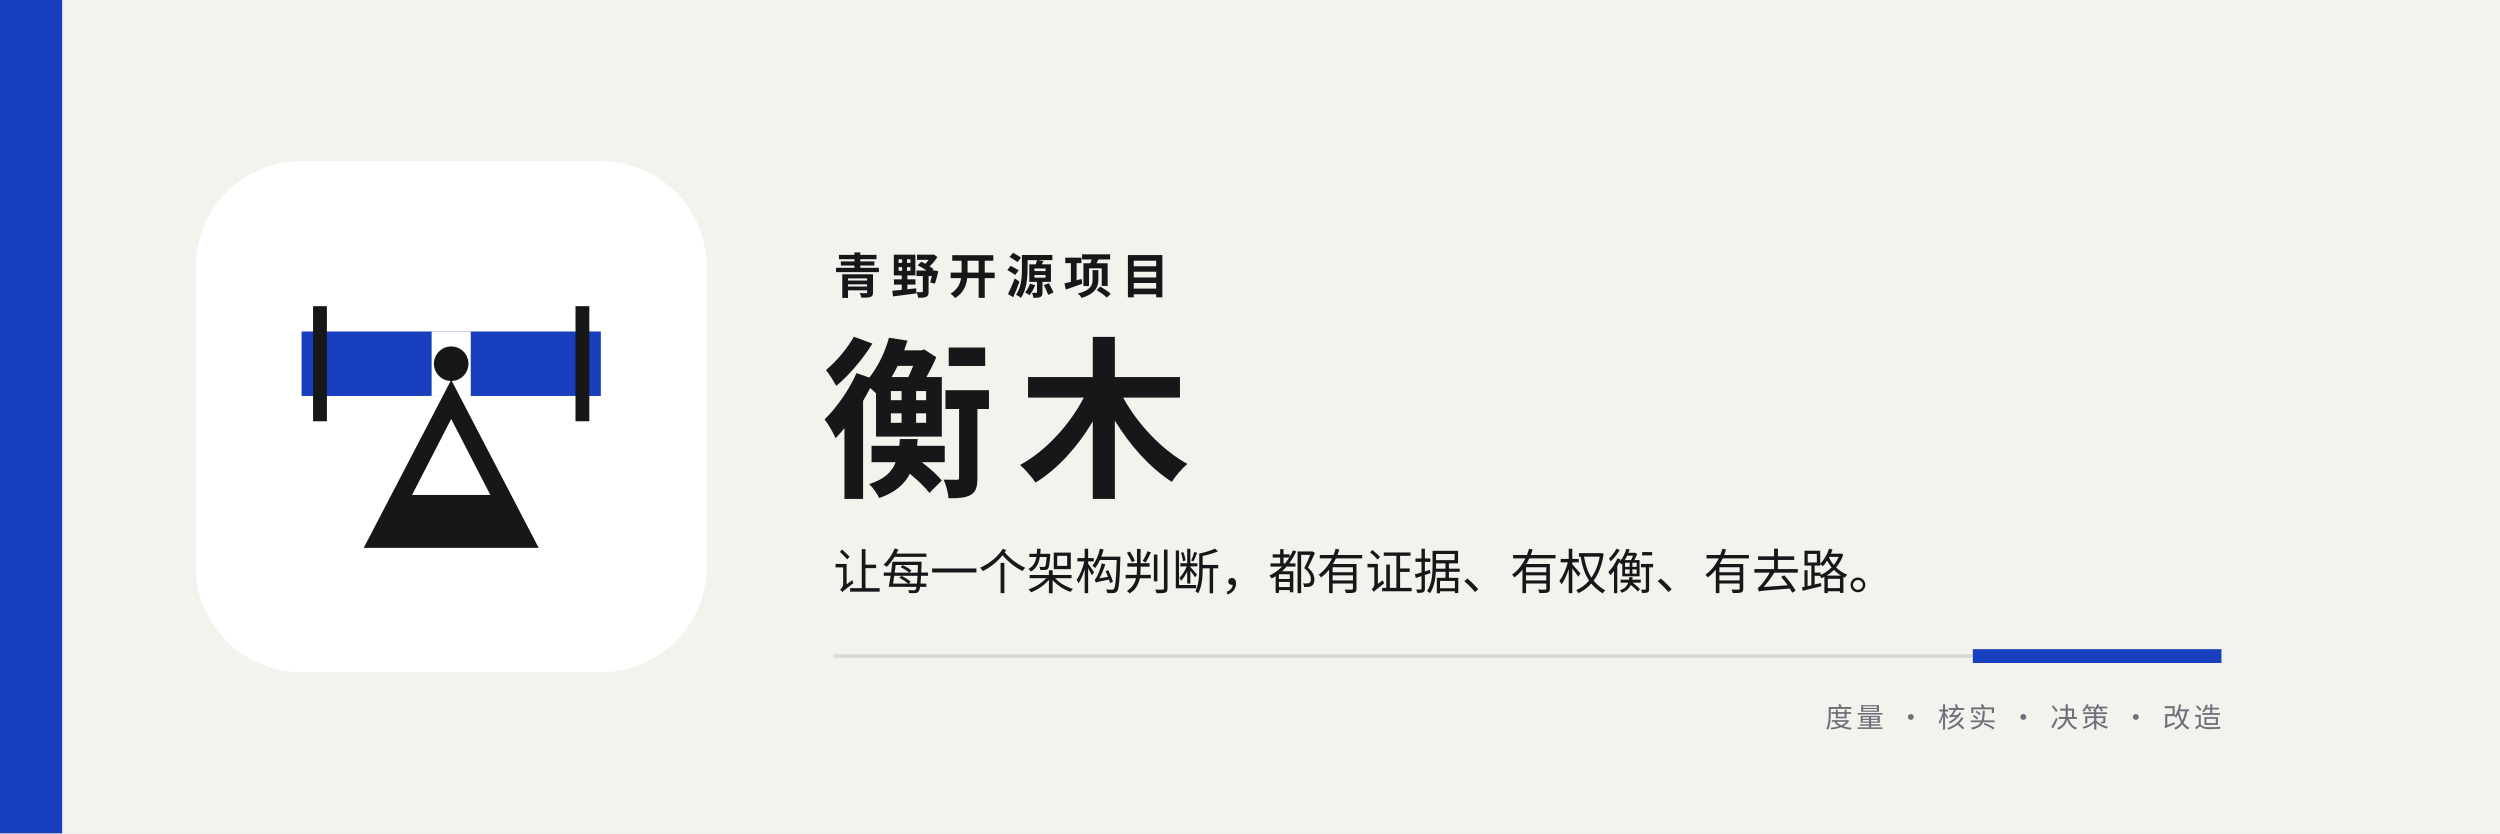
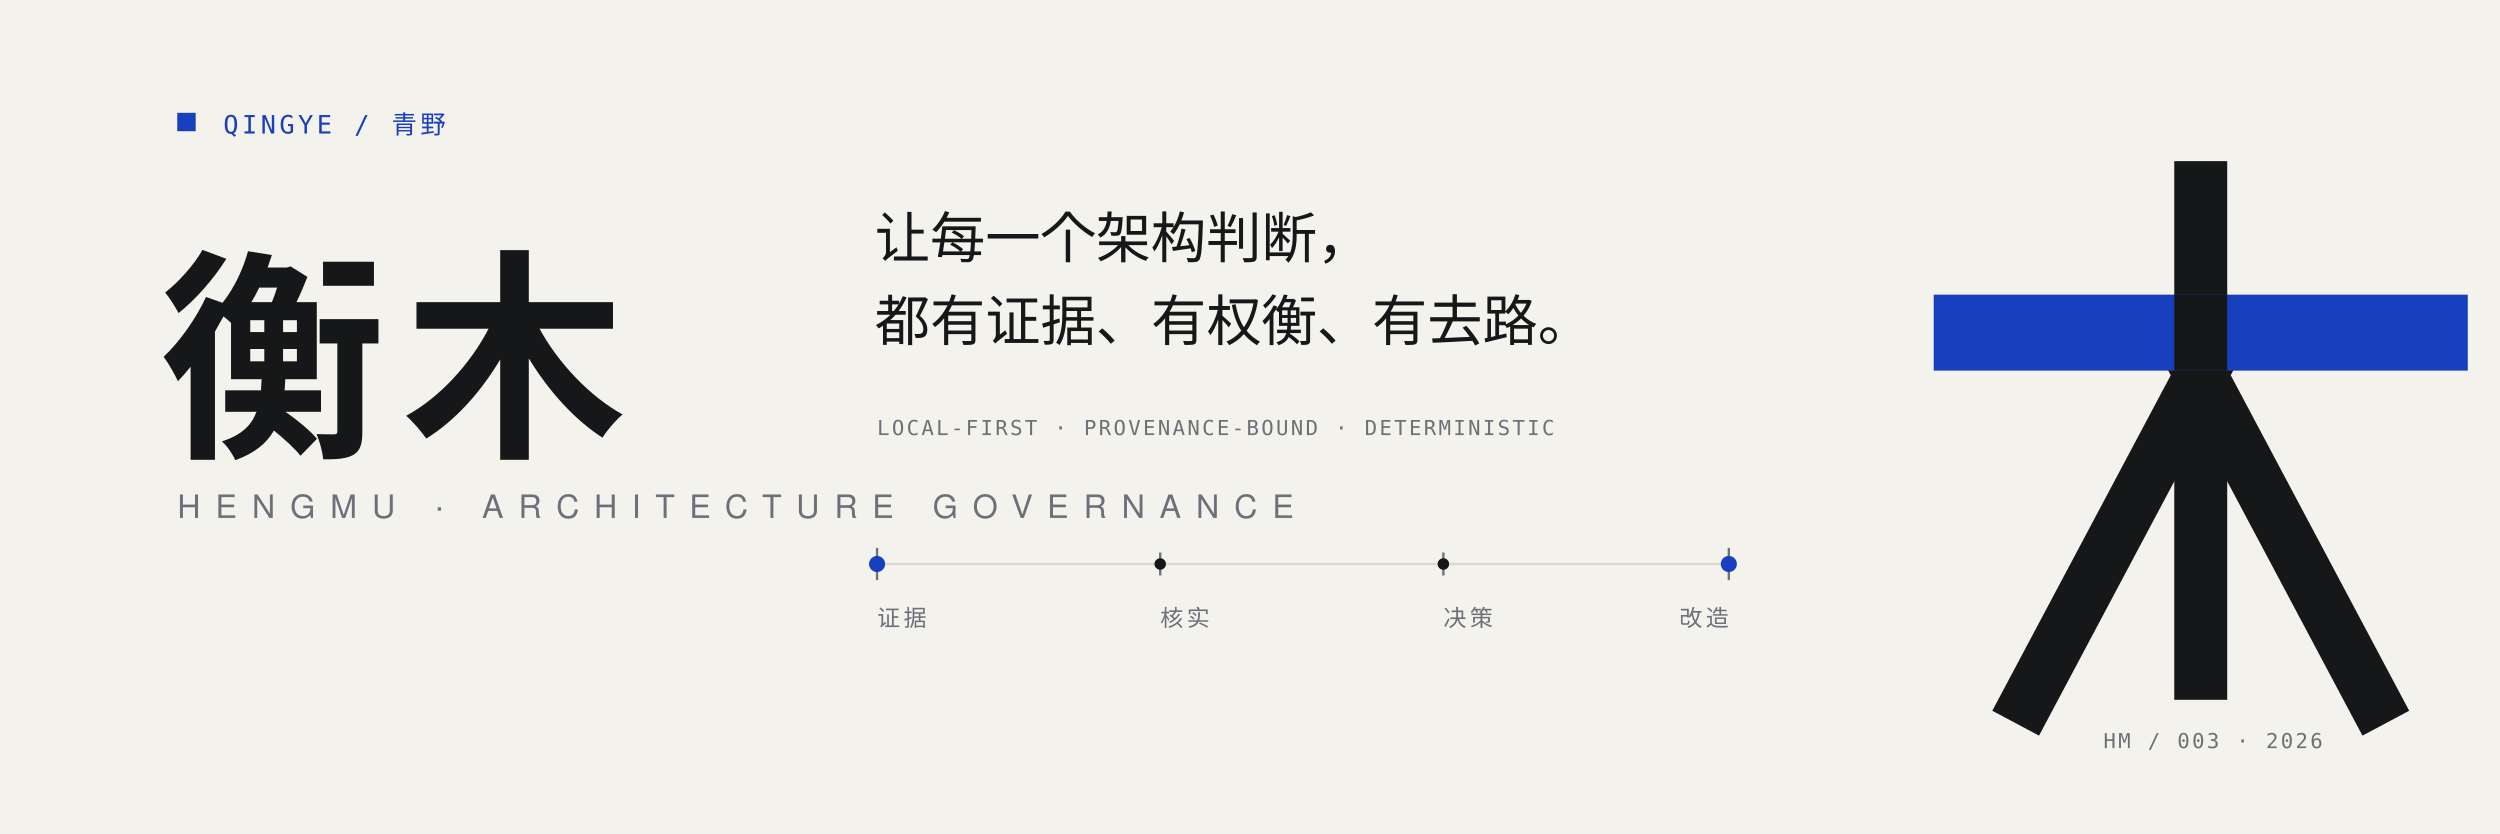
<svg xmlns="http://www.w3.org/2000/svg" width="2172" height="724" viewBox="0 0 2172 724" role="img" aria-labelledby="title desc">
  <rect width="2172" height="724" fill="#F4F2EC" />
-   <path d="M0 0h54v724H0z" fill="#173FBE" />
-   <g transform="translate(170 140)">
-     <rect width="444" height="444" rx="92" fill="#FFFFFF" />
-     <path d="M92 148h260v56H92z" fill="#173FBE" />
-     <path d="M205 148h34v56h-34z" fill="#FFFFFF" />
-     <path d="m222 190 76 146H146z" fill="#161719" />
-     <path d="m222 224 34 66h-68z" fill="#FFFFFF" />
-     <path d="M108 126v100M336 126v100" fill="none" stroke="#161719" stroke-width="12" />
-     <circle cx="222" cy="176" r="15" fill="#161719" />
+   <rect x="154" y="98" width="16" height="16" fill="#173FBE" />
+   <text x="194" y="116" fill="#173FBE" font-family="Menlo, Monaco, monospace" font-size="22" letter-spacing="3">QINGYE / 青野</text>
+   <text x="140" y="382" fill="#161719" font-family="Songti SC, STSong, serif" font-size="194" font-weight="700" letter-spacing="16">衡木</text>
+   <text x="154" y="450" fill="#6D7078" font-family="Helvetica Neue, Helvetica, Arial, sans-serif" font-size="28" letter-spacing="13">HENGMU · ARCHITECTURE GOVERNANCE</text>
+   <text x="760" y="224" fill="#161719" font-family="PingFang SC, Hiragino Sans GB, Microsoft YaHei, sans-serif" font-size="48" font-weight="400">让每一个架构判断，</text>
+   <text x="760" y="296" fill="#161719" font-family="PingFang SC, Hiragino Sans GB, Microsoft YaHei, sans-serif" font-size="48" font-weight="400">都有证据、有权衡、有去路。</text>
+   <text x="762" y="378" fill="#6D7078" font-family="Menlo, Monaco, monospace" font-size="18" letter-spacing="2">LOCAL-FIRST · PROVENANCE-BOUND · DETERMINISTIC</text>
+   <path d="M762 490h740" fill="none" stroke="#D9D9D2" stroke-width="2" />
+   <path d="M762 476v28M1008 480v20M1254 480v20M1502 476v28" fill="none" stroke="#6D7078" stroke-width="2" />
+   <circle cx="762" cy="490" r="7" fill="#173FBE" />
+   <circle cx="1008" cy="490" r="5" fill="#161719" />
+   <circle cx="1254" cy="490" r="5" fill="#161719" />
+   <circle cx="1502" cy="490" r="7" fill="#173FBE" />
+   <g fill="#6D7078" font-family="PingFang SC, Hiragino Sans GB, Microsoft YaHei, sans-serif" font-size="20" letter-spacing="3">
+     <text x="762" y="544">证据</text>
+     <text x="1008" y="544">核实</text>
+     <text x="1254" y="544">决策</text>
+     <text x="1502" y="544" text-anchor="end">改造</text>
  </g>
-   <g fill="#161719" font-family="PingFang SC, Noto Sans CJK SC, Microsoft YaHei, sans-serif">
-     <text x="724" y="255" font-size="42" font-weight="600" letter-spacing="8">青野开源项目</text>
-     <text x="714" y="420" font-size="150" font-weight="700" letter-spacing="20">衡木</text>
-     <text x="724" y="512" font-size="42" font-weight="400">让每一个架构判断，都有证据、有权衡、有去路。</text>
+   <g transform="translate(1680 76)">
+     <path d="M232 250 82 532M232 250 382 532" fill="none" stroke="#161719" stroke-width="46" stroke-linecap="square" />
+     <path d="M232 64v468" fill="none" stroke="#161719" stroke-width="46" />
+     <path d="M0 180h464v66H0z" fill="#173FBE" />
+     <path d="M209 180h46v66h-46z" fill="#161719" />
  </g>
-   <path d="M724 570h1206" stroke="#D9D9D2" stroke-width="3" />
-   <path d="M1714 570h216" stroke="#173FBE" stroke-width="12" />
-   <text x="1930" y="632" text-anchor="end" fill="#6D7078" font-family="PingFang SC, Noto Sans CJK SC, Microsoft YaHei, sans-serif" font-size="24" letter-spacing="3">度量 · 核实 · 决策 · 改造</text>
+   <text x="2018" y="650" text-anchor="end" fill="#6D7078" font-family="Menlo, Monaco, monospace" font-size="18" letter-spacing="2">HM / 003 · 2026</text>
</svg>
